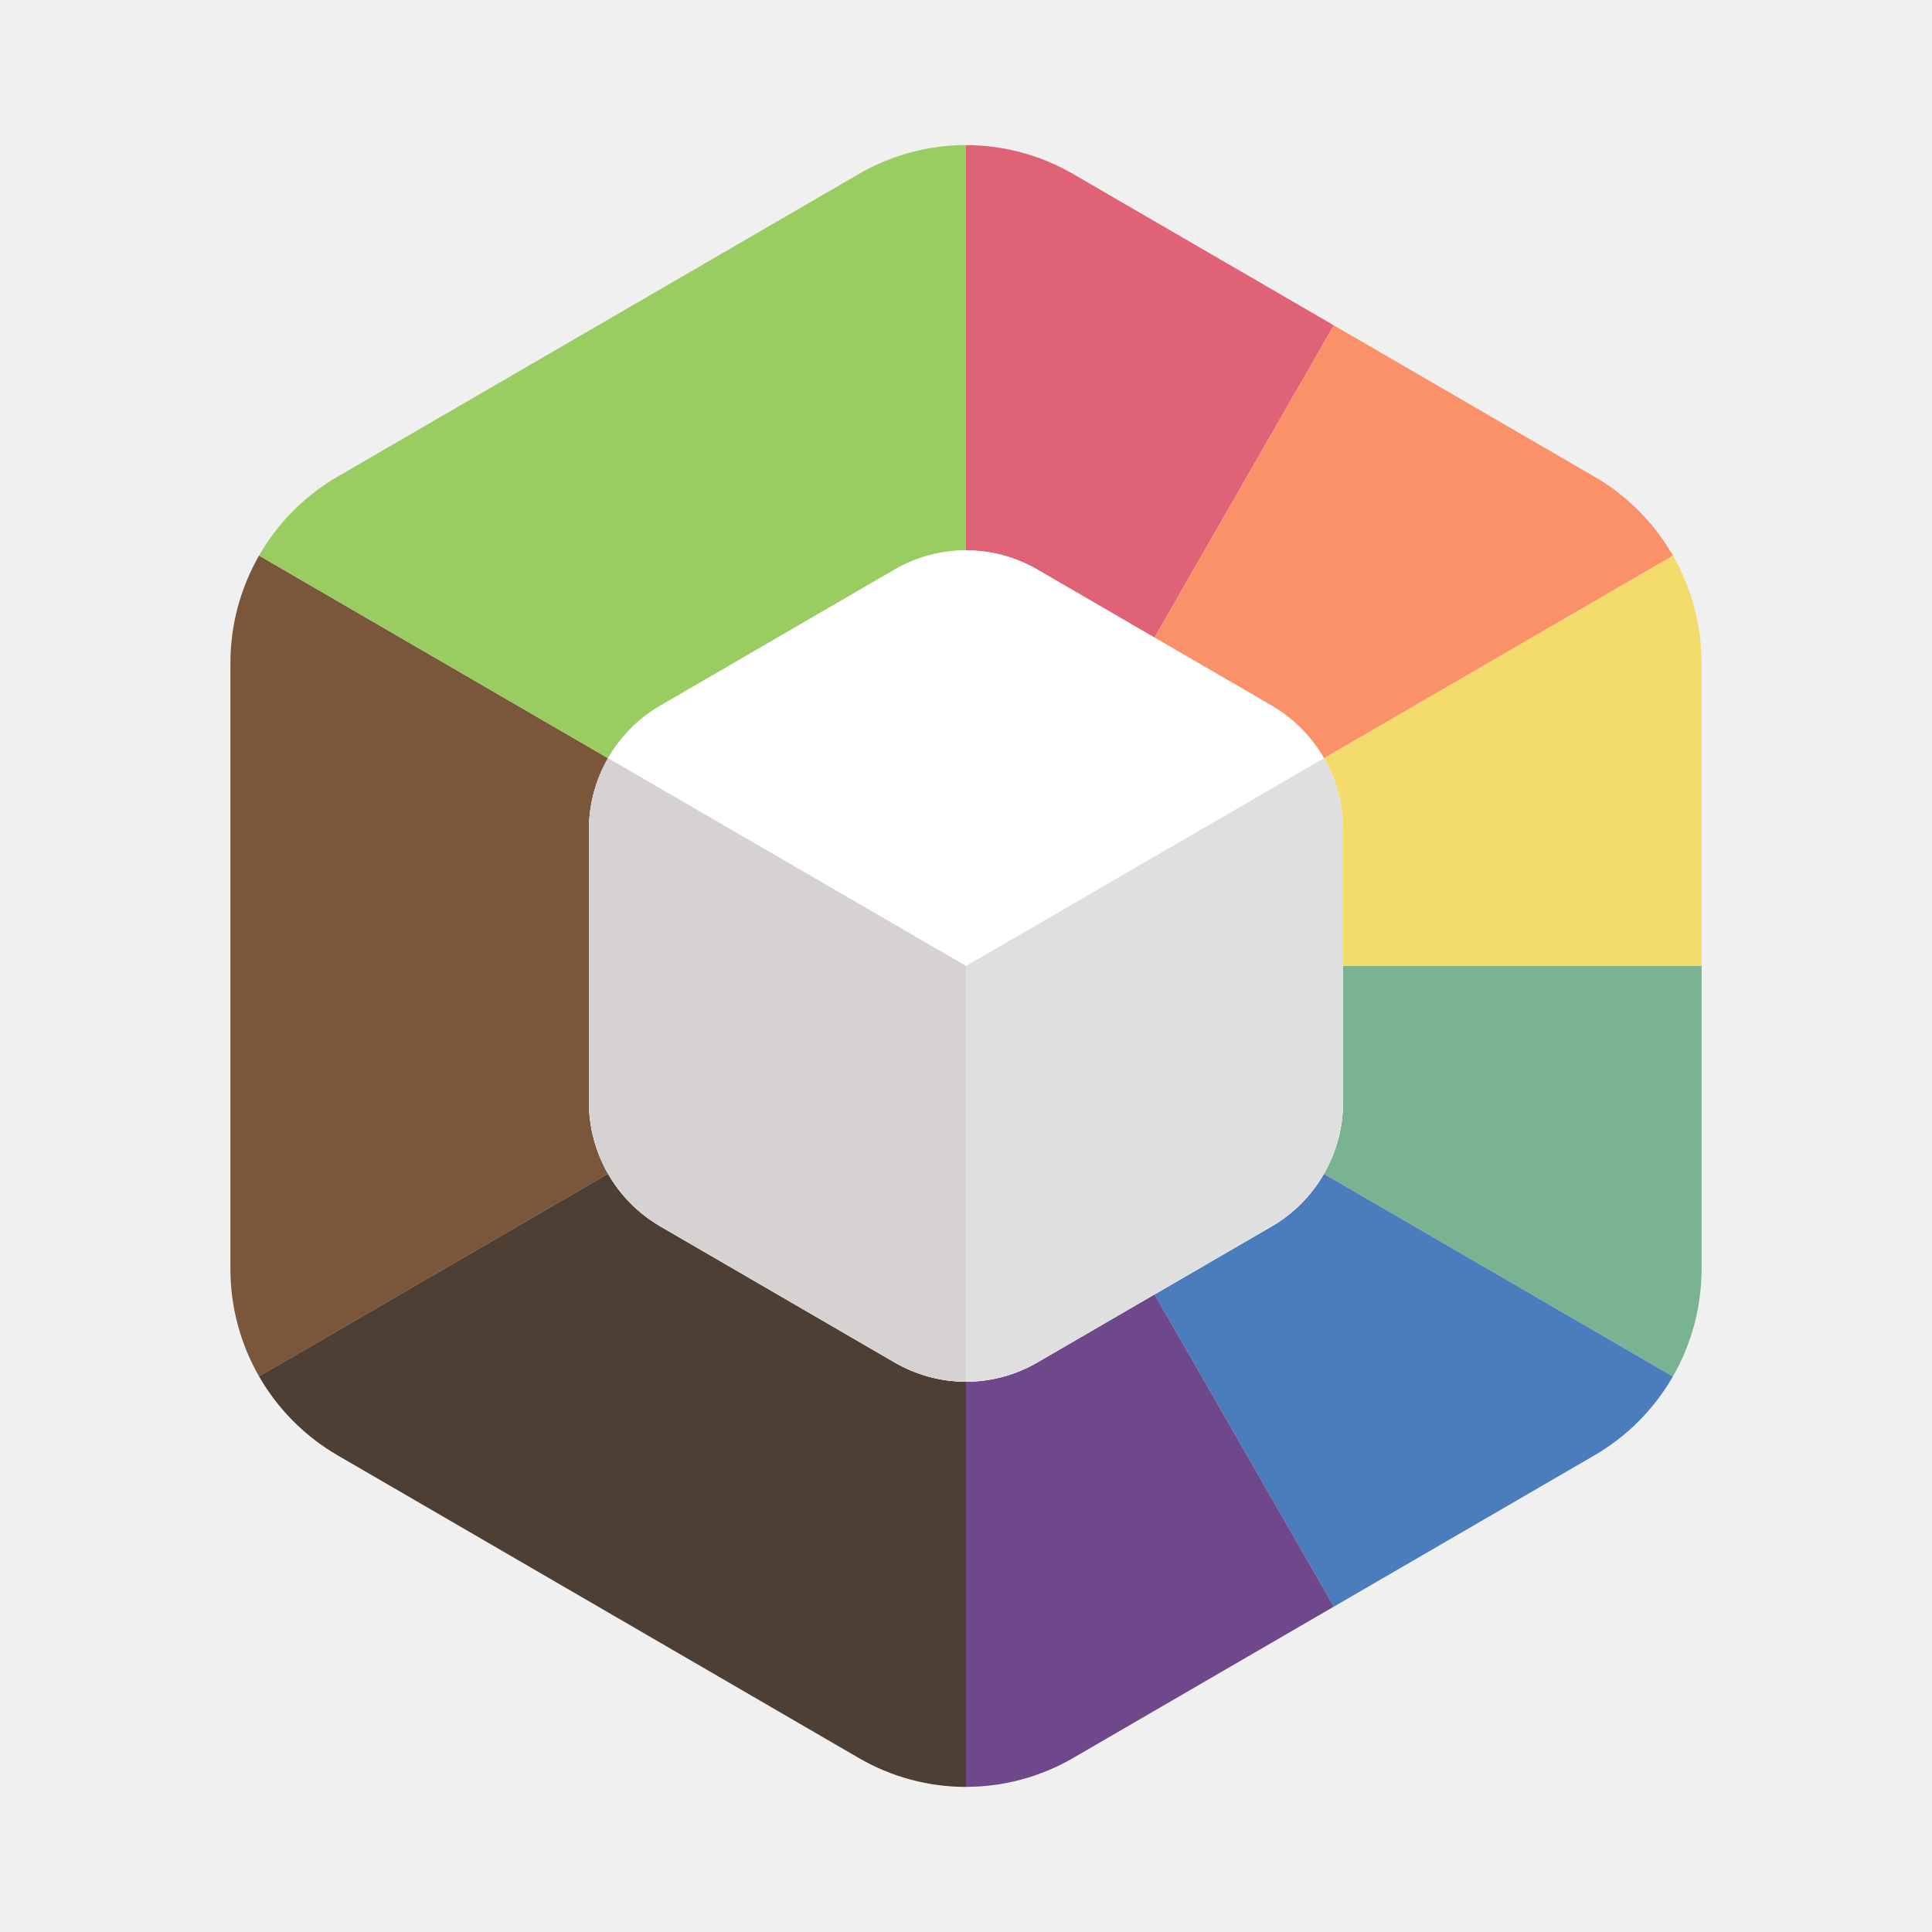
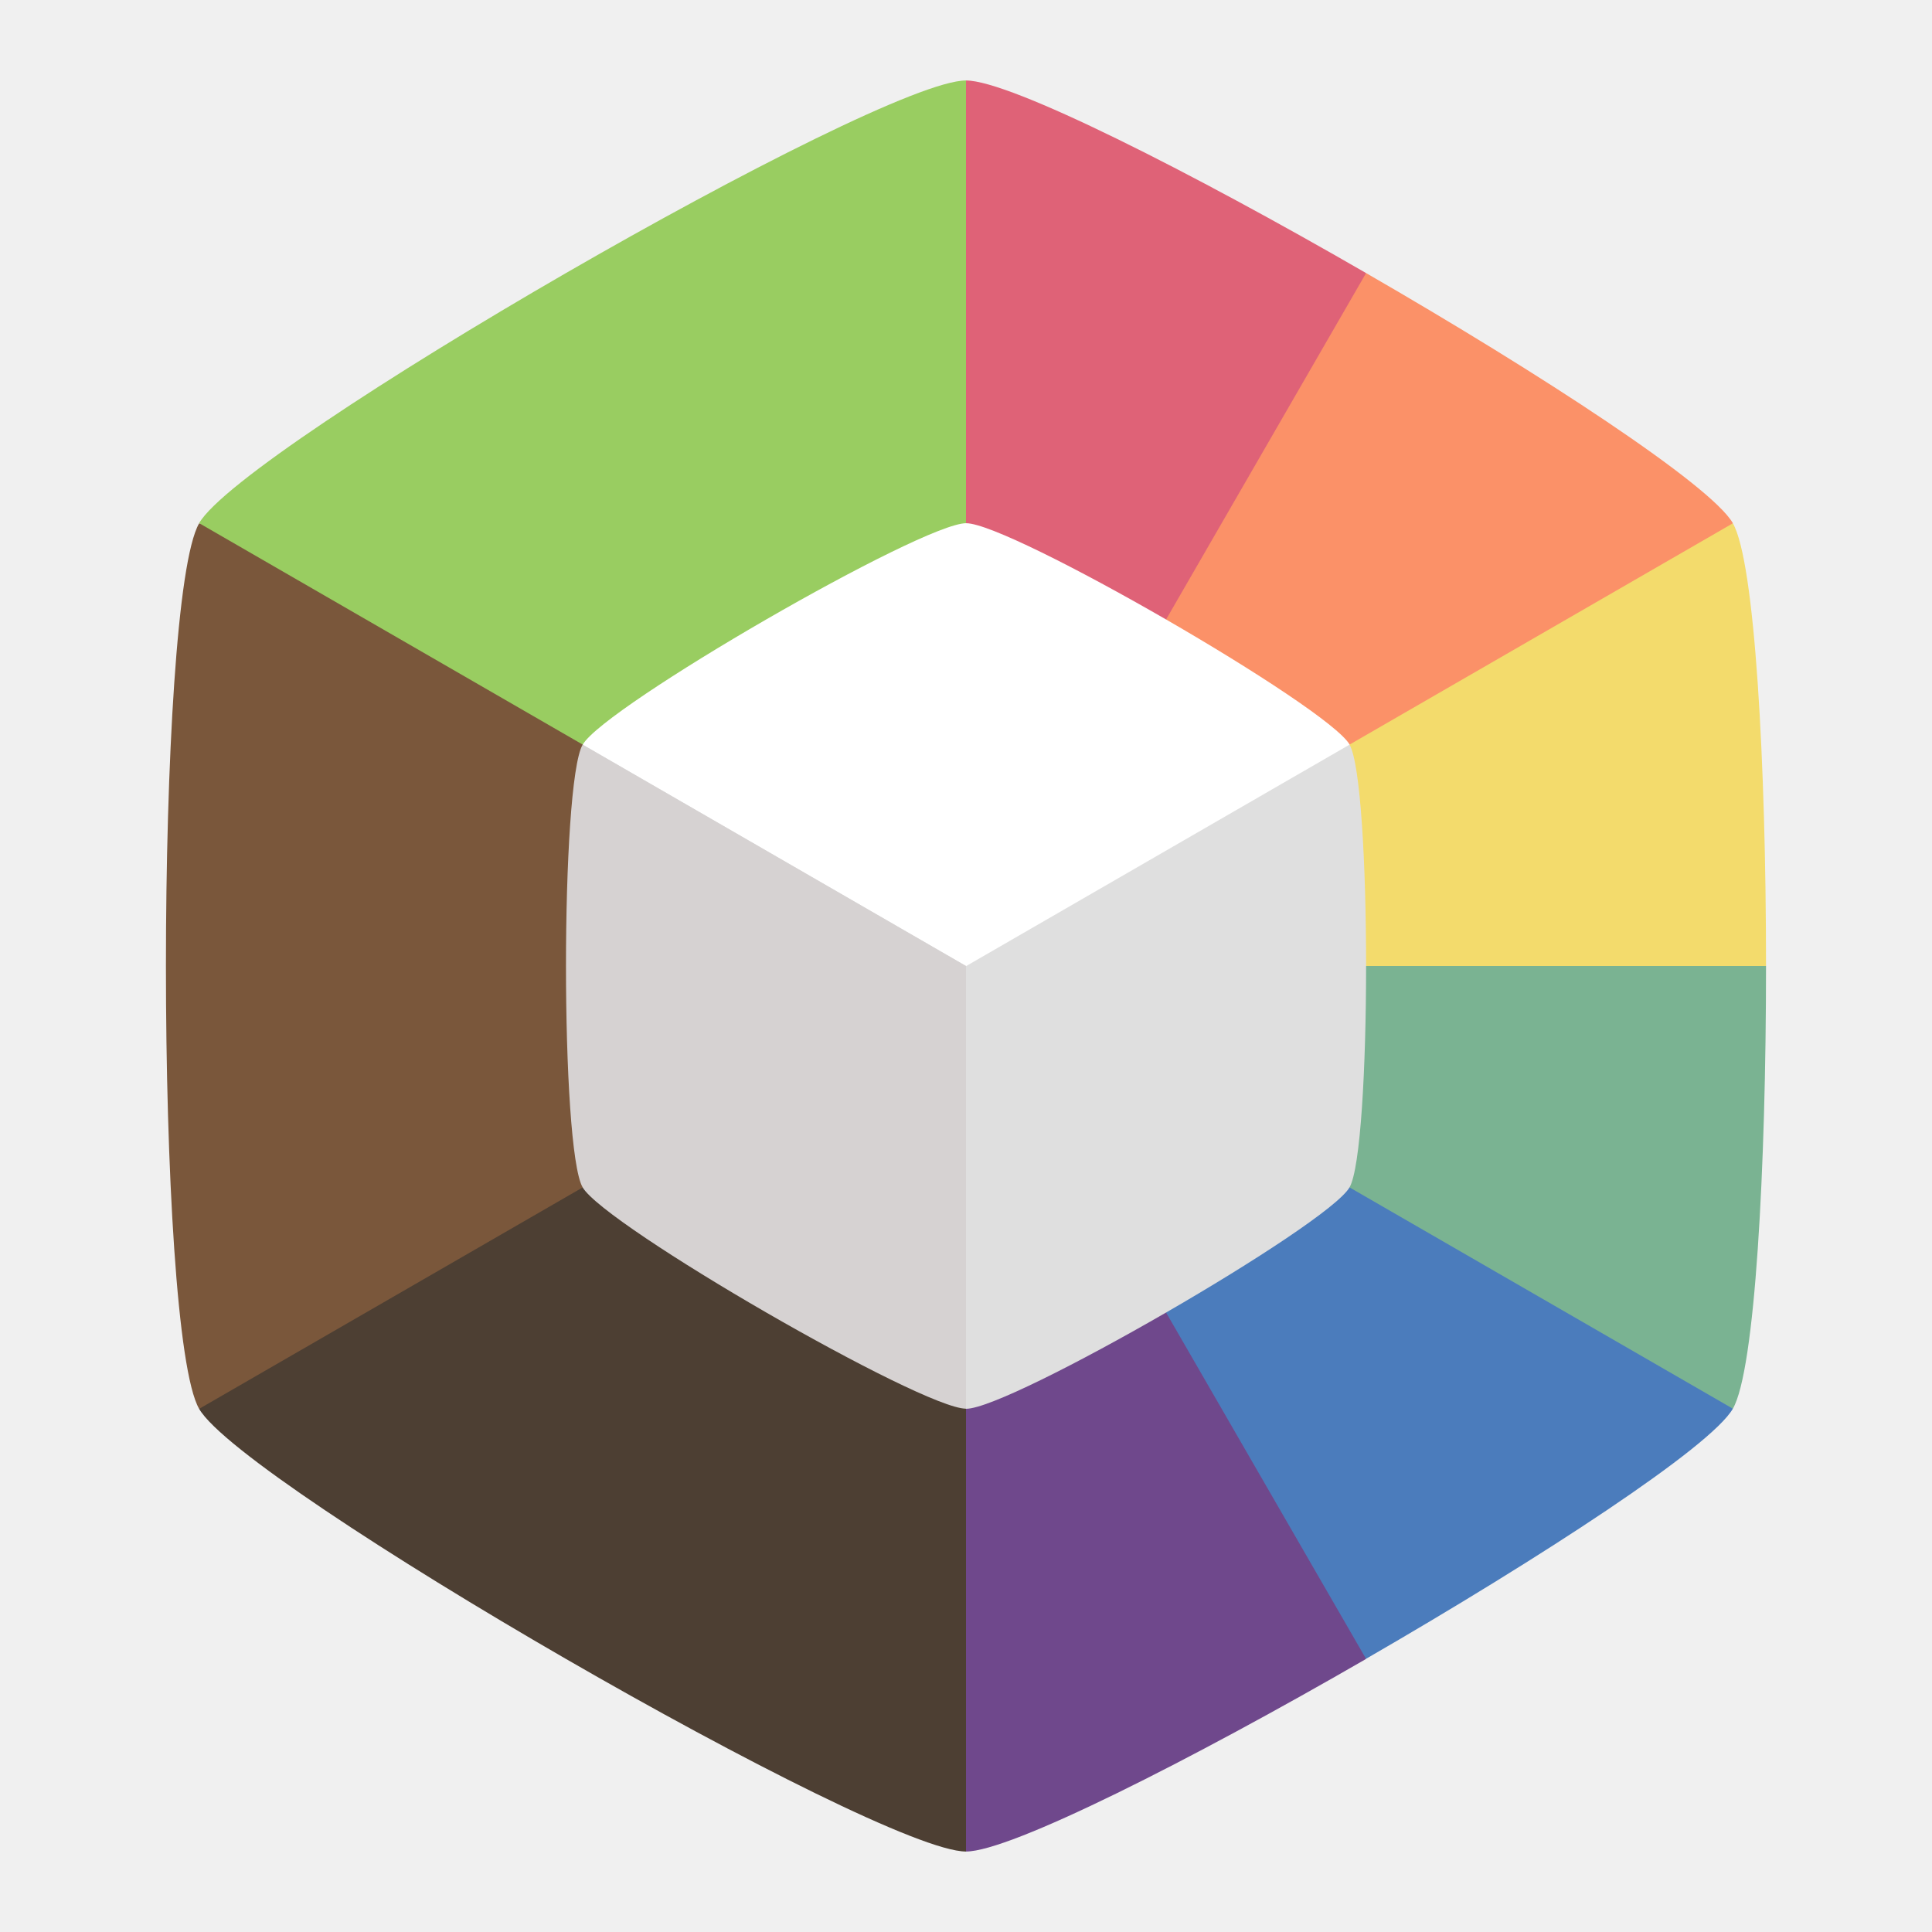
- <svg xmlns="http://www.w3.org/2000/svg" width="512" height="512" version="1.1" viewBox="0 0 135.47 135.47">
-   <g transform="matrix(1.3386 0 0 1.3386 16.155 10.174)">
-     <path d="m18.78 50.126c0 1.342 0.356 2.635 1.001 3.758l-18.279 10.617c-0.967-1.684-1.502-3.625-1.502-5.64v-31.721c0-2.015 0.535-3.952 1.5-5.638l18.281 10.614c-0.645 1.123-1.001 2.416-1.001 3.76z" fill="#7a573b" />
-     <path d="m77.065 27.139v15.861h-18.78v-7.124c0-1.342-0.356-2.637-1.003-3.76l18.279-10.614c0.969 1.684 1.502 3.625 1.502 5.64z" fill="#f3db6c" />
-     <path d="m77.065 43v15.861c0 2.015-0.535 3.956-1.502 5.64l-17.278-10.031-1.003-0.583c0.647-1.124 1.003-2.418 1.003-3.76v-7.127z" fill="#7ab392" />
-     <path d="m75.563 64.501c-0.97 1.684-2.371 3.121-4.106 4.13l-13.658 7.93-9.392-16.356 6.139-3.564c1.155-0.673 2.089-1.628 2.736-2.752l18.279 10.614z" fill="#4b7cbc" />
-     <path d="m57.799 76.559-13.658 7.93c-1.735 1.006-3.672 1.511-5.609 1.511v-21.226c1.29 0 2.579-0.336 3.739-1.009l6.135-3.564 9.392 16.356z" fill="#6f488c" />
-     <path d="m57.799 9.441-9.392 16.356-6.135-3.564c-1.16-0.673-2.449-1.006-3.739-1.006v-21.226c1.937 0 3.873 0.504 5.609 1.511z" fill="#df6277" />
-     <path d="m38.532 0v21.226c-1.29 0-2.579 0.333-3.739 1.006l-12.274 7.129c-1.158 0.671-2.091 1.628-2.738 2.754l-18.281-10.614c0.969-1.687 2.373-3.121 4.109-4.13l27.315-15.861c1.735-1.006 3.672-1.511 5.609-1.511z" fill="#99cd61" />
-     <path d="m75.563 21.501-18.279 10.614c-0.647-1.124-1.581-2.081-2.736-2.752l-6.139-3.564 9.392-16.356 13.658 7.93c1.735 1.006 3.137 2.443 4.106 4.13z" fill="#fb9168" />
-     <path d="m38.532 64.776v21.226c-1.937 0-3.873-0.504-5.609-1.511l-27.315-15.863c-1.735-1.009-3.137-2.443-4.106-4.13l18.279-10.614c0.647 1.124 1.581 2.078 2.736 2.752l12.274 7.129c1.16 0.673 2.45 1.009 3.739 1.009z" fill="#4d3f33" />
-     <path d="m58.285 35.876v14.251c0 2.688-1.424 5.17-3.739 6.512l-12.274 7.129c-1.16 0.673-2.449 1.009-3.739 1.009-1.29 0-2.579-0.336-3.739-1.009l-12.274-7.129c-2.315-1.342-3.739-3.823-3.739-6.512v-14.251c0-2.688 1.424-5.17 3.739-6.512l12.274-7.129c1.16-0.673 2.449-1.006 3.739-1.006 1.29 0 2.579 0.336 3.739 1.006l6.135 3.564 6.139 3.564c1.155 0.673 2.089 1.628 2.736 2.752 0.647 1.123 1.003 2.418 1.003 3.76z" fill="#fff" />
-     <path d="m58.285 35.876v14.251c0 1.342-0.356 2.637-1.003 3.76s-1.581 2.078-2.736 2.752l-6.139 3.564-6.135 3.564c-1.16 0.673-2.449 1.009-3.739 1.009v-21.774l14.728-8.55 4.023-2.335c0.647 1.124 1.003 2.418 1.003 3.76z" fill="#dfdfdf" />
-     <path d="m38.532 43v21.774c-1.29 0-2.579-0.336-3.739-1.009l-12.274-7.129c-1.155-0.673-2.089-1.628-2.736-2.752-0.647-1.123-1.003-2.418-1.003-3.76v-14.251c0-1.342 0.356-2.637 1.003-3.76l18.751 10.884z" fill="#d6d2d2" />
+ <svg xmlns="http://www.w3.org/2000/svg" width="48" height="48" version="1.1" viewBox="0 0 12.7 12.7">
+   <g stroke-width=".265">
+     <path d="m6.35 6.35" fill="#99cd61" />
+     <path d="m6.35 0.529-2.521 4.366 2.521 1.455 2.52-1.455 0.11-3.1c-1.151-0.665-2.339-1.266-2.63-1.266z" fill="#df6277" />
+     <path d="m8.98 1.795-2.63 4.555 2.52 1.455 2.521-4.366c-0.146-0.252-1.26-0.98-2.411-1.644z" fill="#fb9168" />
+     <path d="m11.391 3.44-5.041 2.91 2.52 1.455 2.739-1.455c0-1.329-0.073-2.658-0.218-2.91z" fill="#f3db6c" />
+     <path d="m6.35 6.35v2.91h5.041c0.146-0.252 0.218-1.581 0.218-2.91h-5.259z" fill="#7ab392" />
+     <path d="m6.35 6.35v2.91l2.63 1.644c1.151-0.665 2.266-1.392 2.411-1.644l-5.041-2.91z" fill="#4b7cbc" />
+     <path d="m6.35 6.35-2.521 1.455 2.521 4.366c0.291 0 1.479-0.601 2.63-1.266l-2.63-4.555z" fill="#6f488c" />
+     <path d="m3.829 4.895-2.52 4.366c0.291 0.504 4.459 2.91 5.041 2.91v-5.821l-2.521-1.455z" fill="#4d3f33" />
+     <path d="m1.309 3.44c-0.291 0.504-0.291 5.317 0 5.821l5.041-2.91v-2.91h-5.041z" fill="#7a573b" />
+     <path d="m6.35 0.529c-0.582-2e-8 -4.75 2.406-5.041 2.91l5.041 2.91v-5.821z" fill="#99cd61" />
  </g>
+   <g transform="matrix(.88 0 0 .88 -10.906 -1.2421)">
+     <g transform="translate(13.26 2.2776)">
+       <path transform="matrix(.96975 0 0 .96975 .1921 .1921)" d="m6.35 2.939c-0.341 0-2.783 1.41-2.953 1.705l2.953 5.116 2.954-5.116c-0.171-0.295-2.613-1.705-2.954-1.705z" fill="#fff" stroke-width=".265" />
+     </g>
+     <path d="m16.746 6.974 2.864 4.961c0.331 0 2.699-1.367 2.864-1.654 0.165-0.286 0.165-3.021 0-3.307l-2.864 1.654z" fill="#dfdfdf" stroke-width=".265" />
+   </g>
+   <path d="m3.83 4.895c-0.146 0.252-0.146 2.658 0 2.91 0.146 0.252 2.229 1.455 2.52 1.455v-2.91z" fill="#d6d2d2" stroke-width=".265" />
</svg>
